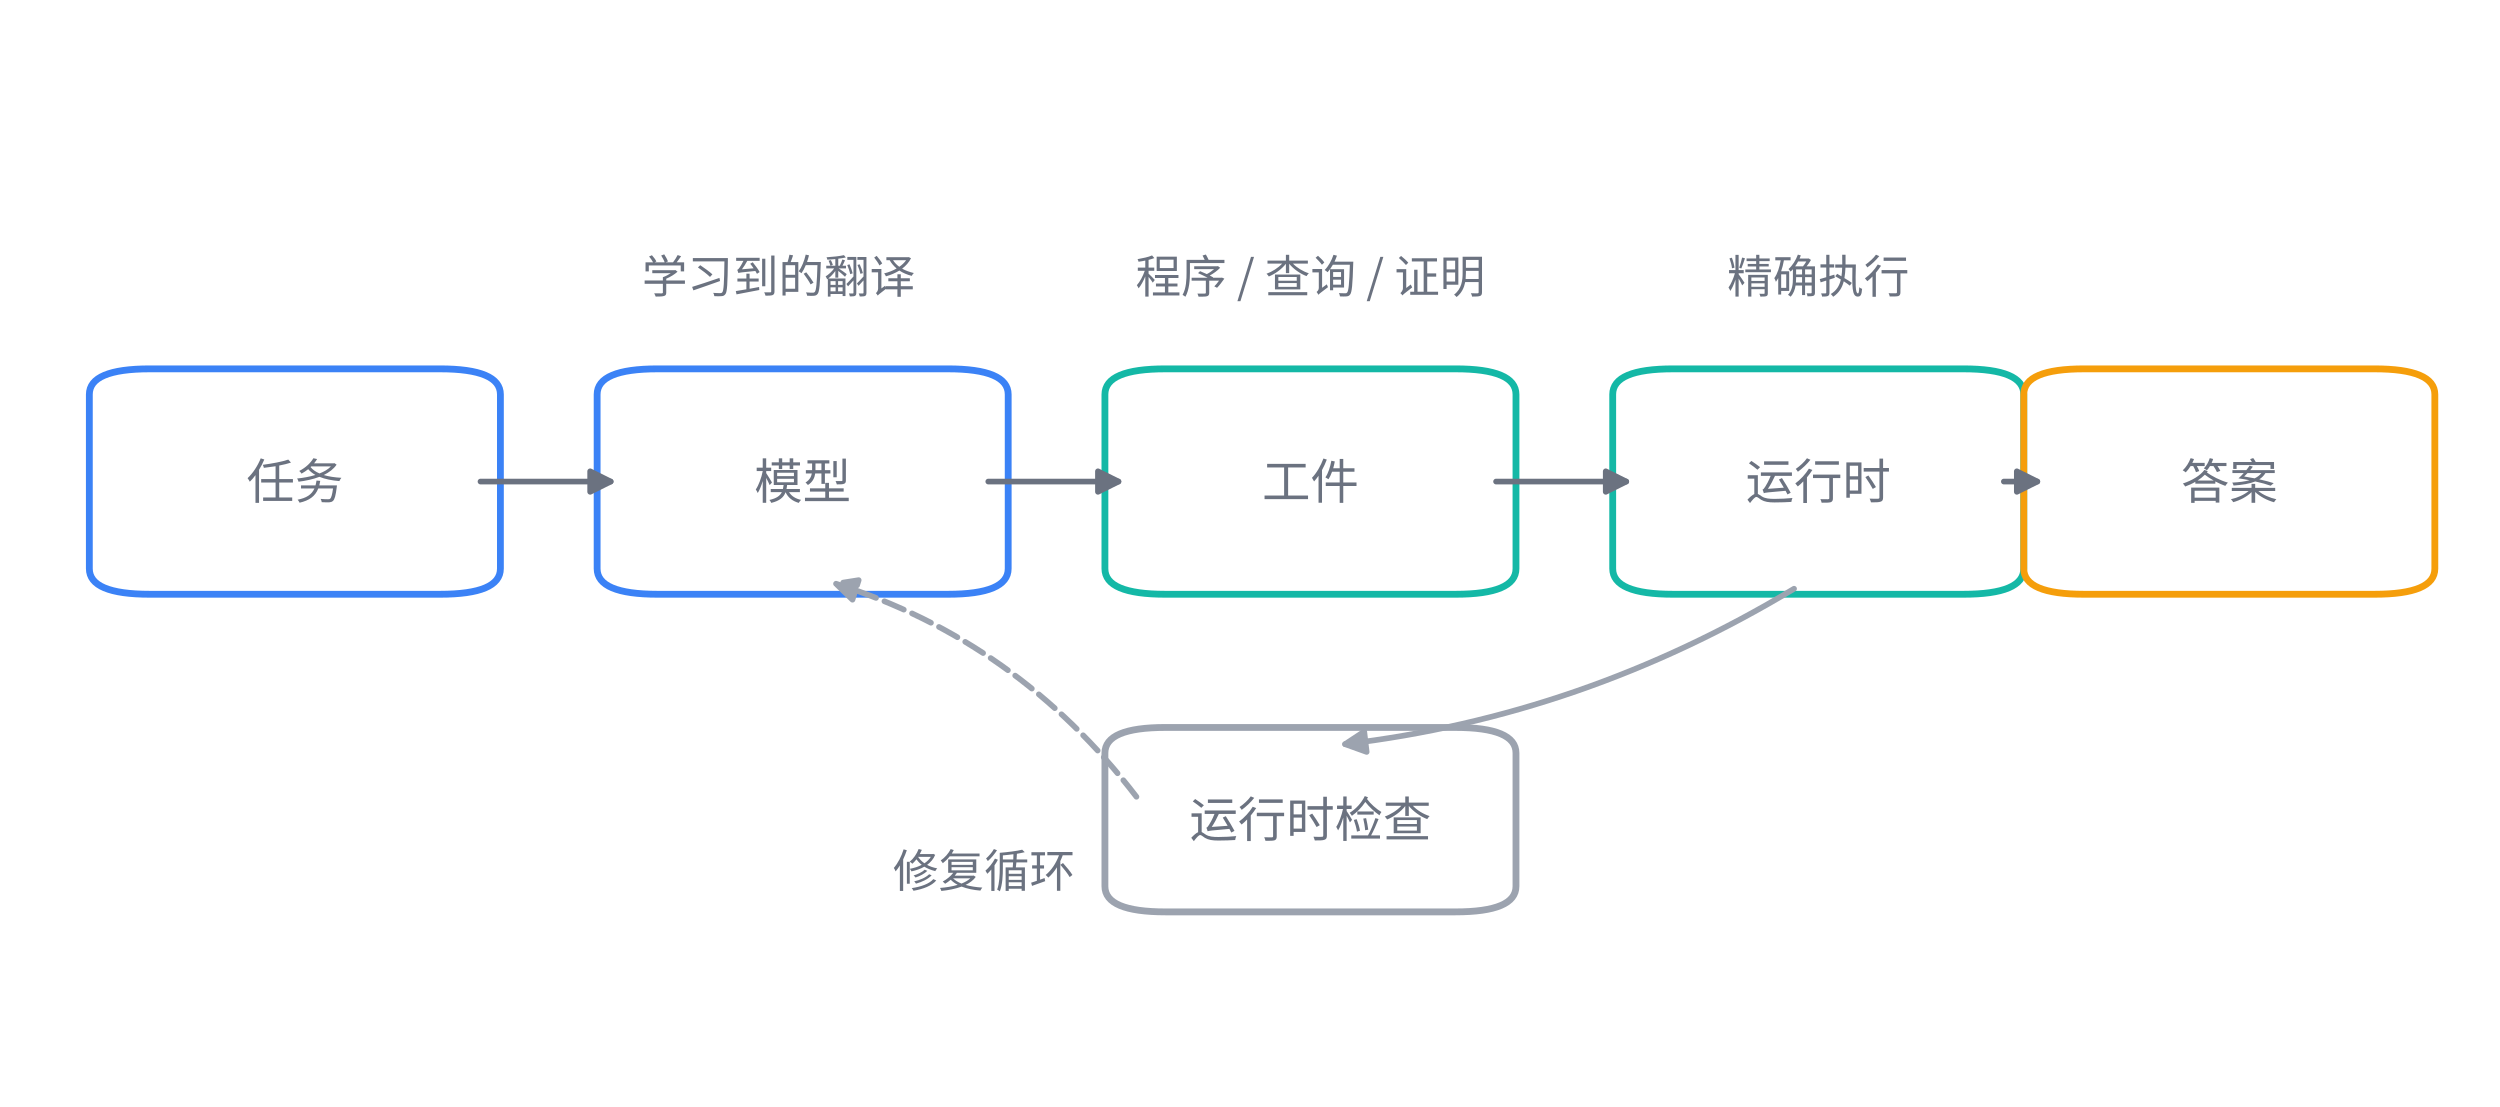
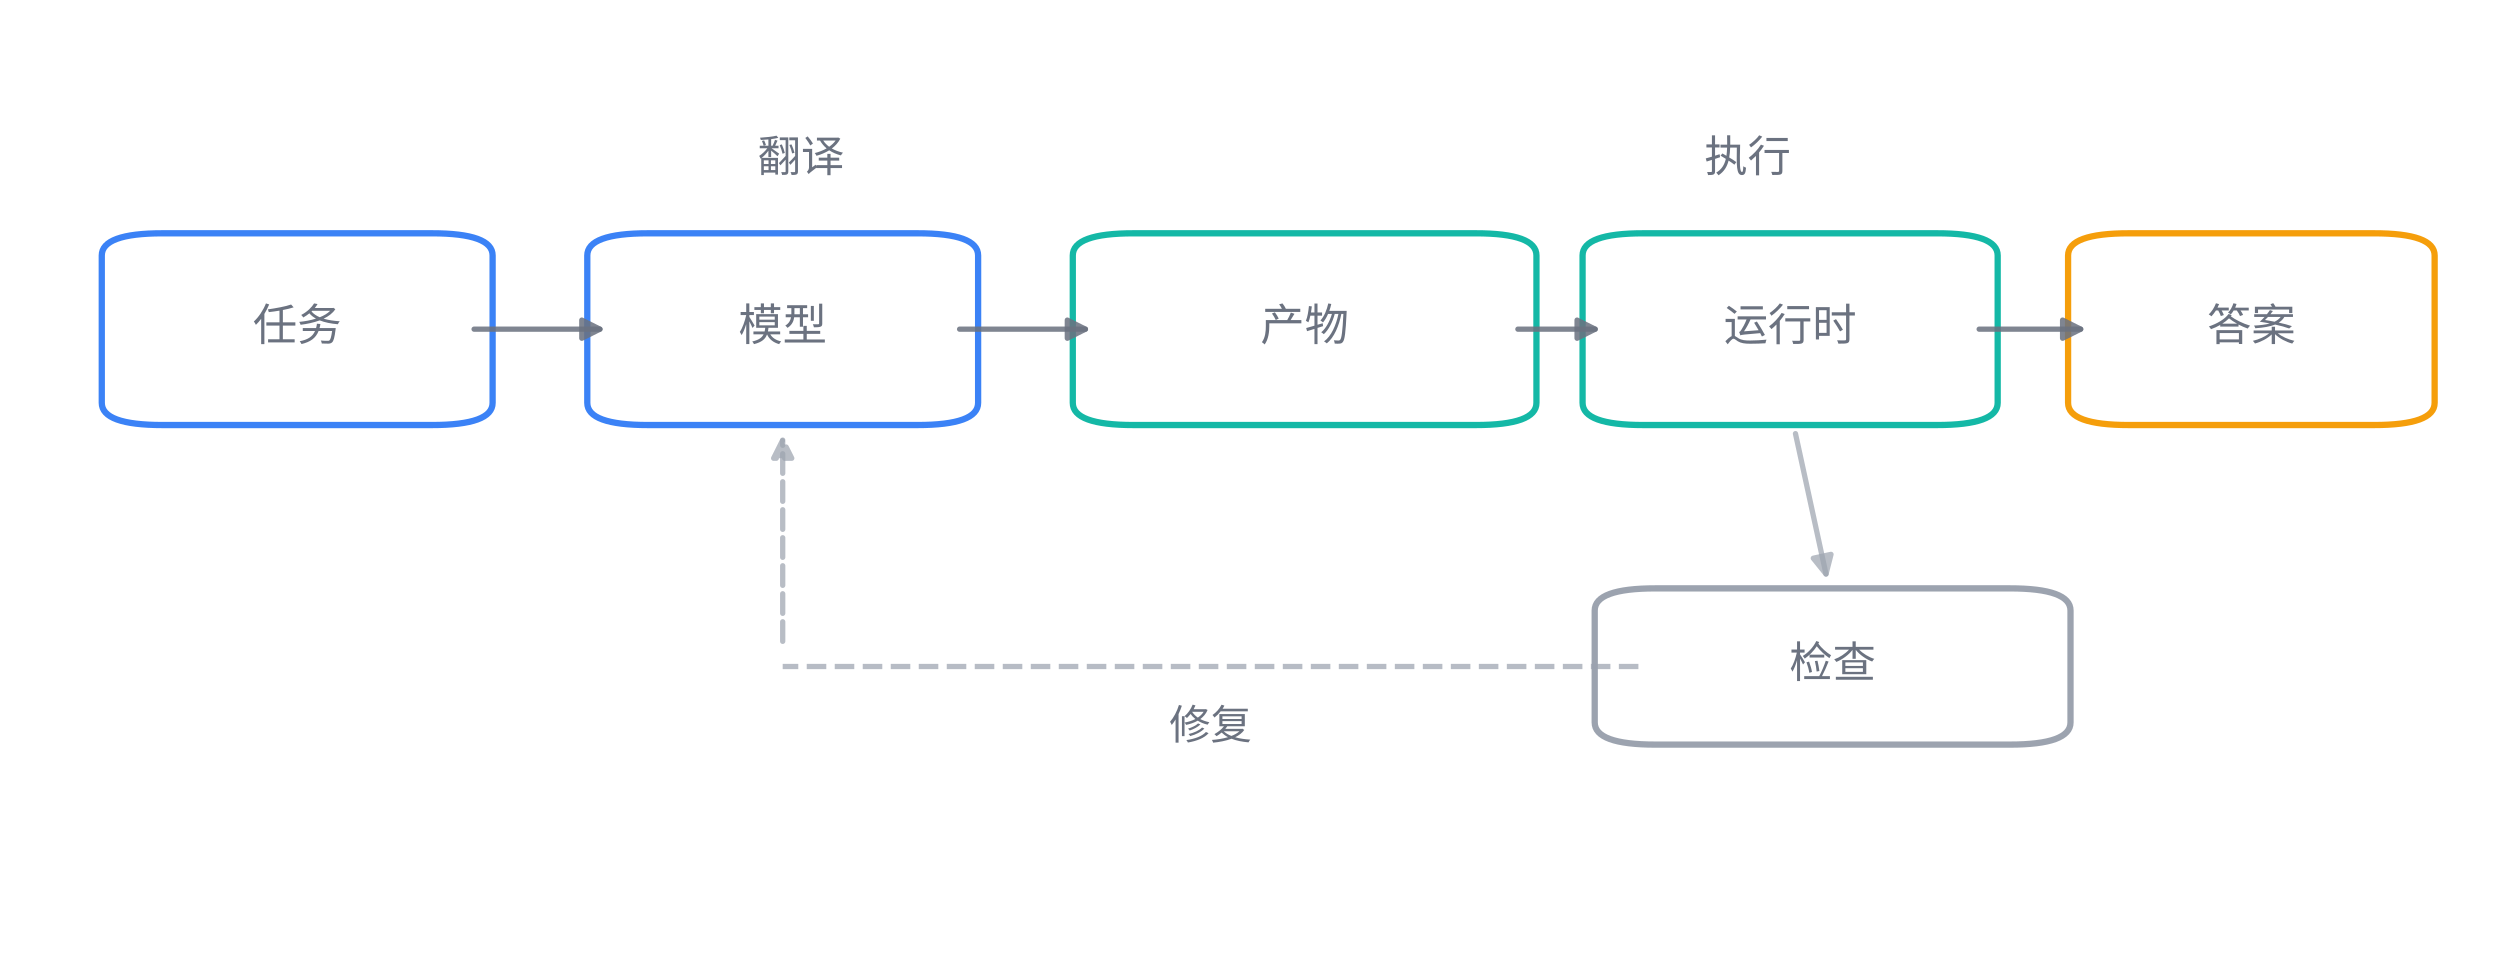
- <svg xmlns="http://www.w3.org/2000/svg" width="439.2pt" height="194.4pt" viewBox="0 0 439.2 194.4" version="1.1">
+ <svg xmlns="http://www.w3.org/2000/svg" width="496.8pt" height="190.8pt" viewBox="0 0 496.8 190.8" version="1.1">
  <defs>
    <style type="text/css">*{stroke-linejoin: round; stroke-linecap: butt}</style>
  </defs>
  <g id="figure_1">
    <g id="patch_1">
-       <path d="M 0 194.4 L 439.2 194.4 L 439.2 0 L 0 0 L 0 194.4 z " style="fill: none" />
+       <path d="M 0 190.8 L 496.8 190.8 L 496.8 0 L 0 0 L 0 190.8 z " style="fill: none" />
    </g>
    <g id="axes_1">
      <g id="patch_2">
-         <path d="M 26.316 104.4 L 77.292 104.4 Q 87.912 104.4 87.912 99.9 L 87.912 69.3 Q 87.912 64.8 77.292 64.8 L 26.316 64.8 Q 15.696 64.8 15.696 69.3 L 15.696 99.9 Q 15.696 104.4 26.316 104.4 L 26.316 104.4 z " clip-path="url(#p8c487ba803)" style="fill: none; stroke: #3b82f6; stroke-width: 1.2; stroke-linejoin: miter" />
+         <path d="M 32.285 84.463 L 85.831 84.463 Q 97.891 84.463 97.891 80.053 L 97.891 50.771 Q 97.891 46.361 85.831 46.361 L 32.285 46.361 Q 20.225 46.361 20.225 50.771 L 20.225 80.053 Q 20.225 84.463 32.285 84.463 L 32.285 84.463 z " clip-path="url(#pc3f32c1b91)" style="fill: none; stroke: #3b82f6; stroke-width: 1.25; stroke-linejoin: miter" />
      </g>
      <g id="patch_3">
-         <path d="M 115.524 104.4 L 166.5 104.4 Q 177.12 104.4 177.12 99.9 L 177.12 69.3 Q 177.12 64.8 166.5 64.8 L 115.524 64.8 Q 104.904 64.8 104.904 69.3 L 104.904 99.9 Q 104.904 104.4 115.524 104.4 L 115.524 104.4 z " clip-path="url(#p8c487ba803)" style="fill: none; stroke: #3b82f6; stroke-width: 1.2; stroke-linejoin: miter" />
+         <path d="M 128.765 84.463 L 182.311 84.463 Q 194.371 84.463 194.371 80.053 L 194.371 50.771 Q 194.371 46.361 182.311 46.361 L 128.765 46.361 Q 116.705 46.361 116.705 50.771 L 116.705 80.053 Q 116.705 84.463 128.765 84.463 L 128.765 84.463 z " clip-path="url(#pc3f32c1b91)" style="fill: none; stroke: #3b82f6; stroke-width: 1.25; stroke-linejoin: miter" />
      </g>
      <g id="patch_4">
-         <path d="M 204.732 104.4 L 255.708 104.4 Q 266.328 104.4 266.328 99.9 L 266.328 69.3 Q 266.328 64.8 255.708 64.8 L 204.732 64.8 Q 194.112 64.8 194.112 69.3 L 194.112 99.9 Q 194.112 104.4 204.732 104.4 L 204.732 104.4 z " clip-path="url(#p8c487ba803)" style="fill: none; stroke: #14b8a6; stroke-width: 1.2; stroke-linejoin: miter" />
+         <path d="M 225.245 84.463 L 293.263 84.463 Q 305.323 84.463 305.323 80.053 L 305.323 50.771 Q 305.323 46.361 293.263 46.361 L 225.245 46.361 Q 213.185 46.361 213.185 50.771 L 213.185 80.053 Q 213.185 84.463 225.245 84.463 L 225.245 84.463 z " clip-path="url(#pc3f32c1b91)" style="fill: none; stroke: #14b8a6; stroke-width: 1.25; stroke-linejoin: miter" />
      </g>
      <g id="patch_5">
-         <path d="M 293.94 104.4 L 344.916 104.4 Q 355.536 104.4 355.536 99.9 L 355.536 69.3 Q 355.536 64.8 344.916 64.8 L 293.94 64.8 Q 283.32 64.8 283.32 69.3 L 283.32 99.9 Q 283.32 104.4 293.94 104.4 L 293.94 104.4 z " clip-path="url(#p8c487ba803)" style="fill: none; stroke: #14b8a6; stroke-width: 1.2; stroke-linejoin: miter" />
+         <path d="M 326.549 84.463 L 384.919 84.463 Q 396.979 84.463 396.979 80.053 L 396.979 50.771 Q 396.979 46.361 384.919 46.361 L 326.549 46.361 Q 314.489 46.361 314.489 50.771 L 314.489 80.053 Q 314.489 84.463 326.549 84.463 L 326.549 84.463 z " clip-path="url(#pc3f32c1b91)" style="fill: none; stroke: #14b8a6; stroke-width: 1.25; stroke-linejoin: miter" />
      </g>
      <g id="patch_6">
-         <path d="M 366.156 104.4 L 417.132 104.4 Q 427.752 104.4 427.752 99.9 L 427.752 69.3 Q 427.752 64.8 417.132 64.8 L 366.156 64.8 Q 355.536 64.8 355.536 69.3 L 355.536 99.9 Q 355.536 104.4 366.156 104.4 L 366.156 104.4 z " clip-path="url(#p8c487ba803)" style="fill: none; stroke: #f59e0b; stroke-width: 1.2; stroke-linejoin: miter" />
+         <path d="M 423.029 84.463 L 471.751 84.463 Q 483.811 84.463 483.811 80.053 L 483.811 50.771 Q 483.811 46.361 471.751 46.361 L 423.029 46.361 Q 410.969 46.361 410.969 50.771 L 410.969 80.053 Q 410.969 84.463 423.029 84.463 L 423.029 84.463 z " clip-path="url(#pc3f32c1b91)" style="fill: none; stroke: #f59e0b; stroke-width: 1.25; stroke-linejoin: miter" />
      </g>
      <g id="patch_7">
-         <path d="M 84.415 84.6 Q 96.408 84.6 107.282 84.6 " clip-path="url(#p8c487ba803)" style="fill: none; stroke: #6b7280; stroke-linecap: round" />
-         <path d="M 103.682 82.8 L 107.282 84.6 L 103.682 86.4 z " clip-path="url(#p8c487ba803)" style="fill: #6b7280; stroke: #6b7280; stroke-linecap: round" />
+         <path d="M 328.961 147.967 L 399.391 147.967 Q 411.451 147.967 411.451 143.557 L 411.451 121.331 Q 411.451 116.921 399.391 116.921 L 328.961 116.921 Q 316.901 116.921 316.901 121.331 L 316.901 143.557 Q 316.901 147.967 328.961 147.967 L 328.961 147.967 z " clip-path="url(#pc3f32c1b91)" style="fill: none; stroke: #9ca3af; stroke-width: 1.25; stroke-linejoin: miter" />
+       </g>
+       <g id="line2d_1">
+         <path d="M 325.584 132.444 L 155.538 132.444 " clip-path="url(#pc3f32c1b91)" style="fill: none; stroke-dasharray: 3.885,1.68; stroke-dashoffset: 0; stroke: #9ca3af; stroke-opacity: 0.72; stroke-width: 1.05" />
      </g>
      <g id="patch_8">
-         <path d="M 173.623 84.6 Q 185.616 84.6 196.49 84.6 " clip-path="url(#p8c487ba803)" style="fill: none; stroke: #6b7280; stroke-linecap: round" />
-         <path d="M 192.89 82.8 L 196.49 84.6 L 192.89 86.4 z " clip-path="url(#p8c487ba803)" style="fill: #6b7280; stroke: #6b7280; stroke-linecap: round" />
+         <path d="M 94.212 65.412 Q 107.302 65.412 119.217 65.412 " clip-path="url(#pc3f32c1b91)" style="fill: none; opacity: 0.86; stroke: #6b7280; stroke-width: 1.05; stroke-linecap: round" />
+         <path d="M 115.617 63.612 L 119.217 65.412 L 115.617 67.212 z " clip-path="url(#pc3f32c1b91)" style="fill: #6b7280; opacity: 0.86; stroke: #6b7280; stroke-width: 1.05; stroke-linecap: round" />
      </g>
      <g id="patch_9">
-         <path d="M 262.831 84.6 Q 274.824 84.6 285.698 84.6 " clip-path="url(#p8c487ba803)" style="fill: none; stroke: #6b7280; stroke-linecap: round" />
-         <path d="M 282.098 82.8 L 285.698 84.6 L 282.098 86.4 z " clip-path="url(#p8c487ba803)" style="fill: #6b7280; stroke: #6b7280; stroke-linecap: round" />
+         <path d="M 190.692 65.412 Q 203.782 65.412 215.697 65.412 " clip-path="url(#pc3f32c1b91)" style="fill: none; opacity: 0.86; stroke: #6b7280; stroke-width: 1.05; stroke-linecap: round" />
+         <path d="M 212.097 63.612 L 215.697 65.412 L 212.097 67.212 z " clip-path="url(#pc3f32c1b91)" style="fill: #6b7280; opacity: 0.86; stroke: #6b7280; stroke-width: 1.05; stroke-linecap: round" />
      </g>
      <g id="patch_10">
-         <path d="M 352.039 84.6 Q 355.536 84.6 357.916 84.6 " clip-path="url(#p8c487ba803)" style="fill: none; stroke: #6b7280; stroke-linecap: round" />
-         <path d="M 354.316 82.8 L 357.916 84.6 L 354.316 86.4 z " clip-path="url(#p8c487ba803)" style="fill: #6b7280; stroke: #6b7280; stroke-linecap: round" />
+         <path d="M 301.637 65.412 Q 309.903 65.412 316.996 65.412 " clip-path="url(#pc3f32c1b91)" style="fill: none; opacity: 0.86; stroke: #6b7280; stroke-width: 1.05; stroke-linecap: round" />
+         <path d="M 313.396 63.612 L 316.996 65.412 L 313.396 67.212 z " clip-path="url(#pc3f32c1b91)" style="fill: #6b7280; opacity: 0.86; stroke: #6b7280; stroke-width: 1.05; stroke-linecap: round" />
      </g>
      <g id="patch_11">
-         <path d="M 204.732 160.2 L 255.708 160.2 Q 266.328 160.2 266.328 155.7 L 266.328 132.3 Q 266.328 127.8 255.708 127.8 L 204.732 127.8 Q 194.112 127.8 194.112 132.3 L 194.112 155.7 Q 194.112 160.2 204.732 160.2 L 204.732 160.2 z " clip-path="url(#p8c487ba803)" style="fill: none; stroke: #9ca3af; stroke-width: 1.2; stroke-linejoin: miter" />
+         <path d="M 393.299 65.412 Q 403.974 65.412 413.476 65.412 " clip-path="url(#pc3f32c1b91)" style="fill: none; opacity: 0.86; stroke: #6b7280; stroke-width: 1.05; stroke-linecap: round" />
+         <path d="M 409.876 63.612 L 413.476 65.412 L 409.876 67.212 z " clip-path="url(#pc3f32c1b91)" style="fill: #6b7280; opacity: 0.86; stroke: #6b7280; stroke-width: 1.05; stroke-linecap: round" />
      </g>
      <g id="patch_12">
-         <path d="M 315.179 103.43 Q 278.138 125.755 236.304 130.735 " clip-path="url(#p8c487ba803)" style="fill: none; stroke: #9ca3af; stroke-linecap: round" />
-         <path d="M 240.092 132.097 L 236.304 130.735 L 239.666 128.522 z " clip-path="url(#p8c487ba803)" style="fill: #9ca3af; stroke: #9ca3af; stroke-linecap: round" />
+         <path d="M 356.796 86.172 Q 359.955 100.693 362.864 114.067 " clip-path="url(#pc3f32c1b91)" style="fill: none; opacity: 0.72; stroke: #9ca3af; stroke-width: 1.05; stroke-linecap: round" />
+         <path d="M 363.858 110.166 L 362.864 114.067 L 360.34 110.931 z " clip-path="url(#pc3f32c1b91)" style="fill: #9ca3af; opacity: 0.72; stroke: #9ca3af; stroke-width: 1.05; stroke-linecap: round" />
      </g>
      <g id="patch_13">
-         <path d="M 199.649 139.974 Q 178.67 112.622 146.874 102.55 " clip-path="url(#p8c487ba803)" style="fill: none; stroke-dasharray: 3.7,1.6; stroke-dashoffset: 0; stroke: #9ca3af; stroke-linecap: round" />
-         <path d="M 149.763 105.353 L 146.874 102.55 L 150.85 101.921 z " clip-path="url(#p8c487ba803)" style="fill: #9ca3af; stroke-dasharray: 3.7,1.6; stroke-dashoffset: 0; stroke: #9ca3af; stroke-linecap: round" />
+         <path d="M 155.538 127.445 Q 155.538 106.867 155.538 87.462 " clip-path="url(#pc3f32c1b91)" style="fill: none; opacity: 0.72; stroke-dasharray: 3.885,1.68; stroke-dashoffset: 0; stroke: #9ca3af; stroke-width: 1.05; stroke-linecap: round" />
+         <path d="M 153.738 91.062 L 155.538 87.462 L 157.338 91.062 z " clip-path="url(#pc3f32c1b91)" style="fill: #9ca3af; opacity: 0.72; stroke-dasharray: 3.885,1.68; stroke-dashoffset: 0; stroke: #9ca3af; stroke-width: 1.05; stroke-linecap: round" />
      </g>
      <g id="text_1">
-         <text style="font-size: 8.5px; font-family: 'PingFang SC', 'Heiti SC', 'STHeiti', 'Noto Sans CJK SC', 'Microsoft YaHei', 'SimHei', 'Arial Unicode MS', 'DejaVu Sans', sans-serif; text-anchor: middle; fill: #6b7280" x="51.804" y="87.66" transform="rotate(-0 51.804 87.66)">任务</text>
+         <text style="font-size: 8.8px; font-family: 'PingFang SC', 'Heiti SC', 'STHeiti', 'Noto Sans CJK SC', 'Microsoft YaHei', 'SimHei', 'Arial Unicode MS', 'DejaVu Sans', sans-serif; text-anchor: middle; fill: #6b7280" x="59.058" y="67.685" transform="rotate(-0 59.058 67.68488)">任务</text>
      </g>
      <g id="text_2">
-         <text style="font-size: 8.5px; font-family: 'PingFang SC', 'Heiti SC', 'STHeiti', 'Noto Sans CJK SC', 'Microsoft YaHei', 'SimHei', 'Arial Unicode MS', 'DejaVu Sans', sans-serif; text-anchor: middle; fill: #6b7280" x="141.012" y="87.66" transform="rotate(-0 141.012 87.66)">模型</text>
+         <text style="font-size: 8.8px; font-family: 'PingFang SC', 'Heiti SC', 'STHeiti', 'Noto Sans CJK SC', 'Microsoft YaHei', 'SimHei', 'Arial Unicode MS', 'DejaVu Sans', sans-serif; text-anchor: middle; fill: #6b7280" x="155.538" y="67.685" transform="rotate(-0 155.538 67.68488)">模型</text>
      </g>
      <g id="text_3">
-         <text style="font-size: 8.5px; font-family: 'PingFang SC', 'Heiti SC', 'STHeiti', 'Noto Sans CJK SC', 'Microsoft YaHei', 'SimHei', 'Arial Unicode MS', 'DejaVu Sans', sans-serif; text-anchor: middle; fill: #6b7280" x="230.22" y="87.66" transform="rotate(-0 230.22 87.66)">工件</text>
+         <text style="font-size: 8.8px; font-family: 'PingFang SC', 'Heiti SC', 'STHeiti', 'Noto Sans CJK SC', 'Microsoft YaHei', 'SimHei', 'Arial Unicode MS', 'DejaVu Sans', sans-serif; text-anchor: middle; fill: #6b7280" x="259.254" y="67.69" transform="rotate(-0 259.254 67.68969)">产物</text>
      </g>
      <g id="text_4">
-         <text style="font-size: 8.5px; font-family: 'PingFang SC', 'Heiti SC', 'STHeiti', 'Noto Sans CJK SC', 'Microsoft YaHei', 'SimHei', 'Arial Unicode MS', 'DejaVu Sans', sans-serif; text-anchor: middle; fill: #6b7280" x="319.428" y="87.66" transform="rotate(-0 319.428 87.66)">运行时</text>
+         <text style="font-size: 8.8px; font-family: 'PingFang SC', 'Heiti SC', 'STHeiti', 'Noto Sans CJK SC', 'Microsoft YaHei', 'SimHei', 'Arial Unicode MS', 'DejaVu Sans', sans-serif; text-anchor: middle; fill: #6b7280" x="355.734" y="67.685" transform="rotate(-0 355.734 67.68488)">运行时</text>
      </g>
      <g id="text_5">
-         <text style="font-size: 8.5px; font-family: 'PingFang SC', 'Heiti SC', 'STHeiti', 'Noto Sans CJK SC', 'Microsoft YaHei', 'SimHei', 'Arial Unicode MS', 'DejaVu Sans', sans-serif; text-anchor: middle; fill: #6b7280" x="391.644" y="87.66" transform="rotate(-0 391.644 87.66)">答案</text>
+         <text style="font-size: 8.8px; font-family: 'PingFang SC', 'Heiti SC', 'STHeiti', 'Noto Sans CJK SC', 'Microsoft YaHei', 'SimHei', 'Arial Unicode MS', 'DejaVu Sans', sans-serif; text-anchor: middle; fill: #6b7280" x="447.39" y="67.685" transform="rotate(-0 447.39 67.68488)">答案</text>
      </g>
      <g id="text_6">
-         <text style="font-size: 8px; font-family: 'PingFang SC', 'Heiti SC', 'STHeiti', 'Noto Sans CJK SC', 'Microsoft YaHei', 'SimHei', 'Arial Unicode MS', 'DejaVu Sans', sans-serif; text-anchor: middle; fill: #6b7280" x="136.764" y="51.48" transform="rotate(-0 136.764 51.48)">学习到的翻译</text>
+         <text style="font-size: 8.6px; font-family: 'PingFang SC', 'Heiti SC', 'STHeiti', 'Noto Sans CJK SC', 'Microsoft YaHei', 'SimHei', 'Arial Unicode MS', 'DejaVu Sans', sans-serif; text-anchor: middle; fill: #6b7280" x="159.156" y="34.117" transform="rotate(-0 159.156 34.11722)">翻译</text>
      </g>
      <g id="text_7">
-         <text style="font-size: 8px; font-family: 'PingFang SC', 'Heiti SC', 'STHeiti', 'Noto Sans CJK SC', 'Microsoft YaHei', 'SimHei', 'Arial Unicode MS', 'DejaVu Sans', sans-serif; text-anchor: middle; fill: #6b7280" x="230.22" y="51.48" transform="rotate(-0 230.22 51.48)">程序 / 查询 / 证明</text>
+         <text style="font-size: 8.6px; font-family: 'PingFang SC', 'Heiti SC', 'STHeiti', 'Noto Sans CJK SC', 'Microsoft YaHei', 'SimHei', 'Arial Unicode MS', 'DejaVu Sans', sans-serif; text-anchor: middle; fill: #6b7280" x="347.292" y="34.117" transform="rotate(-0 347.292 34.11722)">执行</text>
      </g>
      <g id="text_8">
-         <text style="font-size: 8px; font-family: 'PingFang SC', 'Heiti SC', 'STHeiti', 'Noto Sans CJK SC', 'Microsoft YaHei', 'SimHei', 'Arial Unicode MS', 'DejaVu Sans', sans-serif; text-anchor: middle; fill: #6b7280" x="319.428" y="51.48" transform="rotate(-0 319.428 51.48)">精确执行</text>
+         <text style="font-size: 8.6px; font-family: 'PingFang SC', 'Heiti SC', 'STHeiti', 'Noto Sans CJK SC', 'Microsoft YaHei', 'SimHei', 'Arial Unicode MS', 'DejaVu Sans', sans-serif; text-anchor: middle; fill: #6b7280" x="364.176" y="134.665" transform="rotate(-0 364.176 134.6652)">检查</text>
      </g>
      <g id="text_9">
-         <text style="font-size: 8.5px; font-family: 'PingFang SC', 'Heiti SC', 'STHeiti', 'Noto Sans CJK SC', 'Microsoft YaHei', 'SimHei', 'Arial Unicode MS', 'DejaVu Sans', sans-serif; text-anchor: middle; fill: #6b7280" x="230.22" y="147.06" transform="rotate(-0 230.22 147.06)">运行时检查</text>
-       </g>
-       <g id="text_10">
-         <text style="font-size: 8px; font-family: 'PingFang SC', 'Heiti SC', 'STHeiti', 'Noto Sans CJK SC', 'Microsoft YaHei', 'SimHei', 'Arial Unicode MS', 'DejaVu Sans', sans-serif; text-anchor: middle; fill: #6b7280" x="172.872" y="155.88" transform="rotate(-0 172.872 155.88)">修复循环</text>
+         <text style="font-size: 8.2px; font-family: 'PingFang SC', 'Heiti SC', 'STHeiti', 'Noto Sans CJK SC', 'Microsoft YaHei', 'SimHei', 'Arial Unicode MS', 'DejaVu Sans', sans-serif; text-anchor: middle; fill: #6b7280" x="240.561" y="146.932" transform="rotate(-0 240.561 146.9323)">修复</text>
      </g>
    </g>
  </g>
  <defs>
-     <clipPath id="p8c487ba803">
-       <rect x="7.2" y="7.2" width="424.8" height="180" />
+     <clipPath id="pc3f32c1b91">
+       <rect x="7.2" y="7.2" width="482.4" height="176.4" />
    </clipPath>
  </defs>
</svg>
